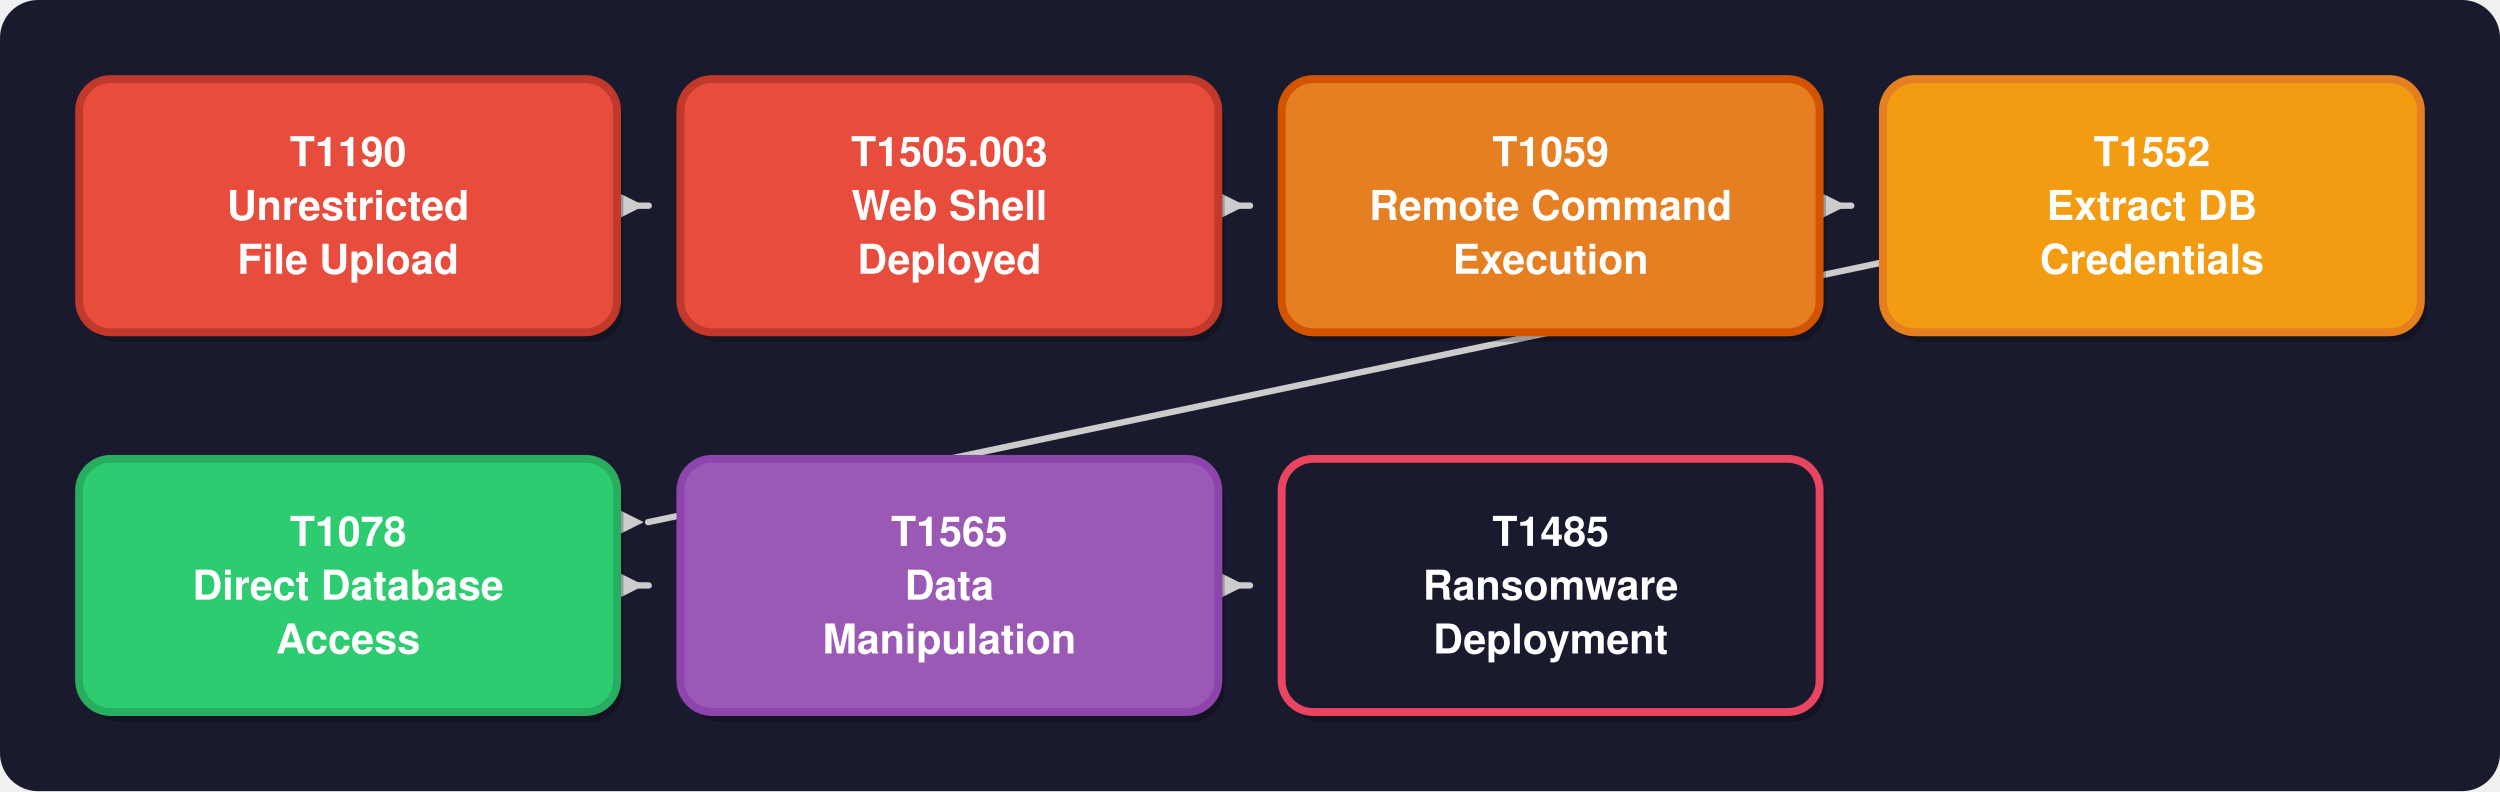
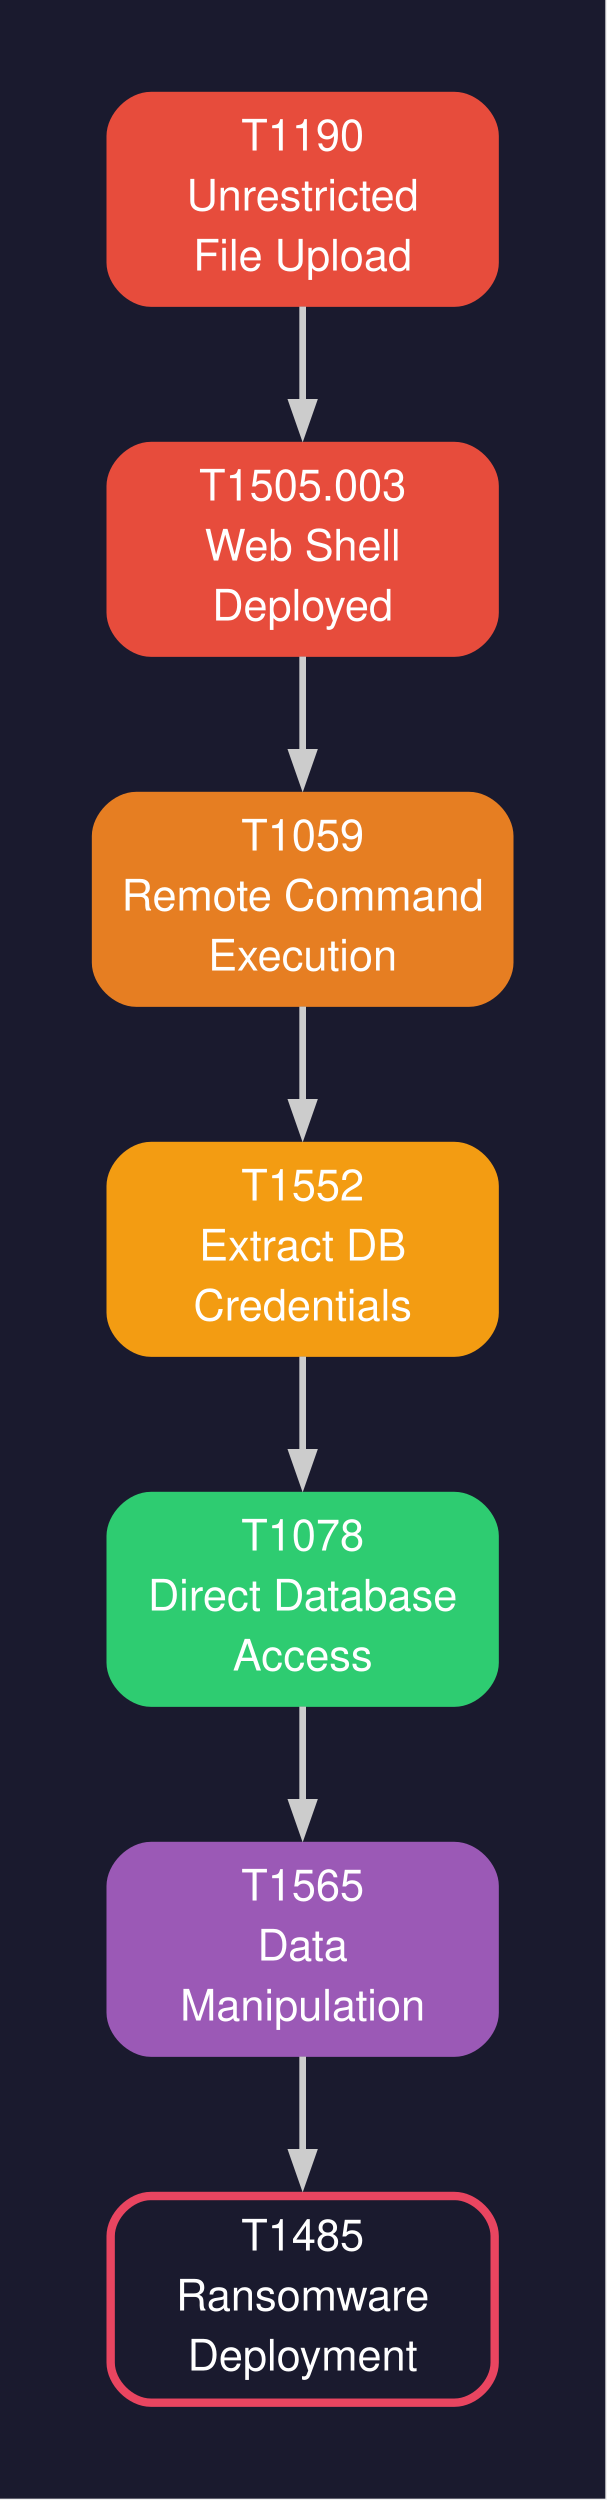
- <svg xmlns="http://www.w3.org/2000/svg" version="1.1" width="790" height="250" viewBox="-5 -5 790 250">
-   <defs>
-     <marker id="ahcccccc" viewBox="0 0 10 10" refX="9" refY="5" markerWidth="7" markerHeight="7" orient="auto-start-auto">
-       <path d="M 0 1 L 8 5 L 0 9 z" fill="#cccccc" />
-     </marker>
-   </defs>
-   <rect x="-5" y="-5" width="790" height="250" fill="#1a1a2e" rx="12" ry="12" />
-   <line x1="190.0" y1="60.0" x2="200.0" y2="60.0" stroke="#cccccc" stroke-width="2" stroke-linecap="round" marker-end="url(#ahcccccc)" />
-   <line x1="380.0" y1="60.0" x2="390.0" y2="60.0" stroke="#cccccc" stroke-width="2" stroke-linecap="round" marker-end="url(#ahcccccc)" />
-   <line x1="570.0" y1="60.0" x2="580.0" y2="60.0" stroke="#cccccc" stroke-width="2" stroke-linecap="round" marker-end="url(#ahcccccc)" />
-   <line x1="590.0" y1="77.9" x2="199.8" y2="160.0" stroke="#cccccc" stroke-width="2" stroke-linecap="round" marker-end="url(#ahcccccc)" />
-   <line x1="190.0" y1="180.0" x2="200.0" y2="180.0" stroke="#cccccc" stroke-width="2" stroke-linecap="round" marker-end="url(#ahcccccc)" />
-   <line x1="380.0" y1="180.0" x2="390.0" y2="180.0" stroke="#cccccc" stroke-width="2" stroke-linecap="round" marker-end="url(#ahcccccc)" />
-   <rect x="22" y="23" width="170" height="80" rx="10" ry="10" fill="black" fill-opacity="0.25" />
-   <rect x="20" y="20" width="170" height="80" rx="10" ry="10" fill="#e74c3c" stroke="#c0392b" stroke-width="2.5" />
-   <text x="105.0" y="47.5" text-anchor="middle" font-family="Segoe UI,Helvetica,Arial,sans-serif" font-size="13" font-weight="700" fill="#ffffff">T1190</text>
-   <text x="105.0" y="64.5" text-anchor="middle" font-family="Segoe UI,Helvetica,Arial,sans-serif" font-size="13" font-weight="700" fill="#ffffff">Unrestricted</text>
-   <text x="105.0" y="81.5" text-anchor="middle" font-family="Segoe UI,Helvetica,Arial,sans-serif" font-size="13" font-weight="700" fill="#ffffff">File Upload</text>
-   <rect x="212" y="23" width="170" height="80" rx="10" ry="10" fill="black" fill-opacity="0.25" />
-   <rect x="210" y="20" width="170" height="80" rx="10" ry="10" fill="#e74c3c" stroke="#c0392b" stroke-width="2.5" />
-   <text x="295.0" y="47.5" text-anchor="middle" font-family="Segoe UI,Helvetica,Arial,sans-serif" font-size="13" font-weight="700" fill="#ffffff">T1505.003</text>
-   <text x="295.0" y="64.5" text-anchor="middle" font-family="Segoe UI,Helvetica,Arial,sans-serif" font-size="13" font-weight="700" fill="#ffffff">Web Shell</text>
-   <text x="295.0" y="81.5" text-anchor="middle" font-family="Segoe UI,Helvetica,Arial,sans-serif" font-size="13" font-weight="700" fill="#ffffff">Deployed</text>
-   <rect x="402" y="23" width="170" height="80" rx="10" ry="10" fill="black" fill-opacity="0.25" />
-   <rect x="400" y="20" width="170" height="80" rx="10" ry="10" fill="#e67e22" stroke="#d35400" stroke-width="2.5" />
-   <text x="485.0" y="47.5" text-anchor="middle" font-family="Segoe UI,Helvetica,Arial,sans-serif" font-size="13" font-weight="700" fill="#ffffff">T1059</text>
-   <text x="485.0" y="64.5" text-anchor="middle" font-family="Segoe UI,Helvetica,Arial,sans-serif" font-size="13" font-weight="700" fill="#ffffff">Remote Command</text>
-   <text x="485.0" y="81.5" text-anchor="middle" font-family="Segoe UI,Helvetica,Arial,sans-serif" font-size="13" font-weight="700" fill="#ffffff">Execution</text>
-   <rect x="592" y="23" width="170" height="80" rx="10" ry="10" fill="black" fill-opacity="0.25" />
-   <rect x="590" y="20" width="170" height="80" rx="10" ry="10" fill="#f39c12" stroke="#e67e22" stroke-width="2.5" />
-   <text x="675.0" y="47.5" text-anchor="middle" font-family="Segoe UI,Helvetica,Arial,sans-serif" font-size="13" font-weight="700" fill="#ffffff">T1552</text>
-   <text x="675.0" y="64.5" text-anchor="middle" font-family="Segoe UI,Helvetica,Arial,sans-serif" font-size="13" font-weight="700" fill="#ffffff">Extract DB</text>
-   <text x="675.0" y="81.5" text-anchor="middle" font-family="Segoe UI,Helvetica,Arial,sans-serif" font-size="13" font-weight="700" fill="#ffffff">Credentials</text>
-   <rect x="22" y="143" width="170" height="80" rx="10" ry="10" fill="black" fill-opacity="0.25" />
-   <rect x="20" y="140" width="170" height="80" rx="10" ry="10" fill="#2ecc71" stroke="#27ae60" stroke-width="2.5" />
-   <text x="105.0" y="167.5" text-anchor="middle" font-family="Segoe UI,Helvetica,Arial,sans-serif" font-size="13" font-weight="700" fill="#ffffff">T1078</text>
-   <text x="105.0" y="184.5" text-anchor="middle" font-family="Segoe UI,Helvetica,Arial,sans-serif" font-size="13" font-weight="700" fill="#ffffff">Direct Database</text>
-   <text x="105.0" y="201.5" text-anchor="middle" font-family="Segoe UI,Helvetica,Arial,sans-serif" font-size="13" font-weight="700" fill="#ffffff">Access</text>
-   <rect x="212" y="143" width="170" height="80" rx="10" ry="10" fill="black" fill-opacity="0.25" />
-   <rect x="210" y="140" width="170" height="80" rx="10" ry="10" fill="#9b59b6" stroke="#8e44ad" stroke-width="2.5" />
-   <text x="295.0" y="167.5" text-anchor="middle" font-family="Segoe UI,Helvetica,Arial,sans-serif" font-size="13" font-weight="700" fill="#ffffff">T1565</text>
-   <text x="295.0" y="184.5" text-anchor="middle" font-family="Segoe UI,Helvetica,Arial,sans-serif" font-size="13" font-weight="700" fill="#ffffff">Data</text>
-   <text x="295.0" y="201.5" text-anchor="middle" font-family="Segoe UI,Helvetica,Arial,sans-serif" font-size="13" font-weight="700" fill="#ffffff">Manipulation</text>
-   <rect x="402" y="143" width="170" height="80" rx="10" ry="10" fill="black" fill-opacity="0.25" />
-   <rect x="400" y="140" width="170" height="80" rx="10" ry="10" fill="#1a1a2e" stroke="#e94560" stroke-width="2.5" />
-   <text x="485.0" y="167.5" text-anchor="middle" font-family="Segoe UI,Helvetica,Arial,sans-serif" font-size="13" font-weight="700" fill="#ffffff">T1485</text>
-   <text x="485.0" y="184.5" text-anchor="middle" font-family="Segoe UI,Helvetica,Arial,sans-serif" font-size="13" font-weight="700" fill="#ffffff">Ransomware</text>
-   <text x="485.0" y="201.5" text-anchor="middle" font-family="Segoe UI,Helvetica,Arial,sans-serif" font-size="13" font-weight="700" fill="#ffffff">Deployment</text>
+ <svg xmlns="http://www.w3.org/2000/svg" width="182pt" height="750pt" viewBox="0.00 0.00 182.00 750.00">
+   <g id="graph0" class="graph" transform="scale(1 1) rotate(0) translate(28.8 720.8)">
+     <polygon fill="#1a1a2e" stroke="none" points="-28.8,28.8 -28.8,-720.8 152.8,-720.8 152.8,28.8 -28.8,28.8" />
+     <g id="node1" class="node">
+       <path fill="#e74c3c" stroke="#e74c3c" stroke-width="2.5" d="M107.6,-692C107.6,-692 16.4,-692 16.4,-692 10.4,-692 4.4,-686 4.4,-680 4.4,-680 4.4,-642 4.4,-642 4.4,-636 10.4,-630 16.4,-630 16.4,-630 107.6,-630 107.6,-630 113.6,-630 119.6,-636 119.6,-642 119.6,-642 119.6,-680 119.6,-680 119.6,-686 113.6,-692 107.6,-692" />
+       <text xml:space="preserve" text-anchor="middle" x="62" y="-675.65" font-family="Segoe UI,Helvetica,Arial,sans-serif" font-size="13.00" fill="white">T1190</text>
+       <text xml:space="preserve" text-anchor="middle" x="62" y="-657.65" font-family="Segoe UI,Helvetica,Arial,sans-serif" font-size="13.00" fill="white">Unrestricted</text>
+       <text xml:space="preserve" text-anchor="middle" x="62" y="-639.65" font-family="Segoe UI,Helvetica,Arial,sans-serif" font-size="13.00" fill="white">File Upload</text>
+     </g>
+     <g id="node2" class="node">
+       <path fill="#e74c3c" stroke="#e74c3c" stroke-width="2.5" d="M107.6,-587C107.6,-587 16.4,-587 16.4,-587 10.4,-587 4.4,-581 4.4,-575 4.4,-575 4.4,-537 4.4,-537 4.4,-531 10.4,-525 16.4,-525 16.4,-525 107.6,-525 107.6,-525 113.6,-525 119.6,-531 119.6,-537 119.6,-537 119.6,-575 119.6,-575 119.6,-581 113.6,-587 107.6,-587" />
+       <text xml:space="preserve" text-anchor="middle" x="62" y="-570.65" font-family="Segoe UI,Helvetica,Arial,sans-serif" font-size="13.00" fill="white">T1505.003</text>
+       <text xml:space="preserve" text-anchor="middle" x="62" y="-552.65" font-family="Segoe UI,Helvetica,Arial,sans-serif" font-size="13.00" fill="white">Web Shell</text>
+       <text xml:space="preserve" text-anchor="middle" x="62" y="-534.65" font-family="Segoe UI,Helvetica,Arial,sans-serif" font-size="13.00" fill="white">Deployed</text>
+     </g>
+     <g id="edge1" class="edge">
+       <path fill="none" stroke="#cccccc" stroke-width="2" d="M62,-628.82C62,-619.74 62,-609.66 62,-600" />
+       <polygon fill="#cccccc" stroke="#cccccc" stroke-width="2" points="65.15,-600.1 62,-591.1 58.85,-600.1 65.15,-600.1" />
+     </g>
+     <g id="node3" class="node">
+       <path fill="#e67e22" stroke="#e67e22" stroke-width="2.5" d="M112,-482C112,-482 12,-482 12,-482 6,-482 0,-476 0,-470 0,-470 0,-432 0,-432 0,-426 6,-420 12,-420 12,-420 112,-420 112,-420 118,-420 124,-426 124,-432 124,-432 124,-470 124,-470 124,-476 118,-482 112,-482" />
+       <text xml:space="preserve" text-anchor="middle" x="62" y="-465.65" font-family="Segoe UI,Helvetica,Arial,sans-serif" font-size="13.00" fill="white">T1059</text>
+       <text xml:space="preserve" text-anchor="middle" x="62" y="-447.65" font-family="Segoe UI,Helvetica,Arial,sans-serif" font-size="13.00" fill="white">Remote Command</text>
+       <text xml:space="preserve" text-anchor="middle" x="62" y="-429.65" font-family="Segoe UI,Helvetica,Arial,sans-serif" font-size="13.00" fill="white">Execution</text>
+     </g>
+     <g id="edge2" class="edge">
+       <path fill="none" stroke="#cccccc" stroke-width="2" d="M62,-523.82C62,-514.74 62,-504.66 62,-495" />
+       <polygon fill="#cccccc" stroke="#cccccc" stroke-width="2" points="65.15,-495.1 62,-486.1 58.85,-495.1 65.15,-495.1" />
+     </g>
+     <g id="node4" class="node">
+       <path fill="#f39c12" stroke="#f39c12" stroke-width="2.5" d="M107.6,-377C107.6,-377 16.4,-377 16.4,-377 10.4,-377 4.4,-371 4.4,-365 4.4,-365 4.4,-327 4.4,-327 4.4,-321 10.4,-315 16.4,-315 16.4,-315 107.6,-315 107.6,-315 113.6,-315 119.6,-321 119.6,-327 119.6,-327 119.6,-365 119.6,-365 119.6,-371 113.6,-377 107.6,-377" />
+       <text xml:space="preserve" text-anchor="middle" x="62" y="-360.65" font-family="Segoe UI,Helvetica,Arial,sans-serif" font-size="13.00" fill="white">T1552</text>
+       <text xml:space="preserve" text-anchor="middle" x="62" y="-342.65" font-family="Segoe UI,Helvetica,Arial,sans-serif" font-size="13.00" fill="white">Extract DB</text>
+       <text xml:space="preserve" text-anchor="middle" x="62" y="-324.65" font-family="Segoe UI,Helvetica,Arial,sans-serif" font-size="13.00" fill="white">Credentials</text>
+     </g>
+     <g id="edge3" class="edge">
+       <path fill="none" stroke="#cccccc" stroke-width="2" d="M62,-418.82C62,-409.74 62,-399.66 62,-390" />
+       <polygon fill="#cccccc" stroke="#cccccc" stroke-width="2" points="65.15,-390.1 62,-381.1 58.85,-390.1 65.15,-390.1" />
+     </g>
+     <g id="node5" class="node">
+       <path fill="#2ecc71" stroke="#2ecc71" stroke-width="2.5" d="M107.6,-272C107.6,-272 16.4,-272 16.4,-272 10.4,-272 4.4,-266 4.4,-260 4.4,-260 4.4,-222 4.4,-222 4.4,-216 10.4,-210 16.4,-210 16.4,-210 107.6,-210 107.6,-210 113.6,-210 119.6,-216 119.6,-222 119.6,-222 119.6,-260 119.6,-260 119.6,-266 113.6,-272 107.6,-272" />
+       <text xml:space="preserve" text-anchor="middle" x="62" y="-255.65" font-family="Segoe UI,Helvetica,Arial,sans-serif" font-size="13.00" fill="white">T1078</text>
+       <text xml:space="preserve" text-anchor="middle" x="62" y="-237.65" font-family="Segoe UI,Helvetica,Arial,sans-serif" font-size="13.00" fill="white">Direct Database</text>
+       <text xml:space="preserve" text-anchor="middle" x="62" y="-219.65" font-family="Segoe UI,Helvetica,Arial,sans-serif" font-size="13.00" fill="white">Access</text>
+     </g>
+     <g id="edge4" class="edge">
+       <path fill="none" stroke="#cccccc" stroke-width="2" d="M62,-313.82C62,-304.74 62,-294.66 62,-285" />
+       <polygon fill="#cccccc" stroke="#cccccc" stroke-width="2" points="65.15,-285.1 62,-276.1 58.85,-285.1 65.15,-285.1" />
+     </g>
+     <g id="node6" class="node">
+       <path fill="#9b59b6" stroke="#9b59b6" stroke-width="2.5" d="M107.6,-167C107.6,-167 16.4,-167 16.4,-167 10.4,-167 4.4,-161 4.4,-155 4.4,-155 4.4,-117 4.4,-117 4.4,-111 10.4,-105 16.4,-105 16.4,-105 107.6,-105 107.6,-105 113.6,-105 119.6,-111 119.6,-117 119.6,-117 119.6,-155 119.6,-155 119.6,-161 113.6,-167 107.6,-167" />
+       <text xml:space="preserve" text-anchor="middle" x="62" y="-150.65" font-family="Segoe UI,Helvetica,Arial,sans-serif" font-size="13.00" fill="white">T1565</text>
+       <text xml:space="preserve" text-anchor="middle" x="62" y="-132.65" font-family="Segoe UI,Helvetica,Arial,sans-serif" font-size="13.00" fill="white">Data</text>
+       <text xml:space="preserve" text-anchor="middle" x="62" y="-114.65" font-family="Segoe UI,Helvetica,Arial,sans-serif" font-size="13.00" fill="white">Manipulation</text>
+     </g>
+     <g id="edge5" class="edge">
+       <path fill="none" stroke="#cccccc" stroke-width="2" d="M62,-208.82C62,-199.74 62,-189.66 62,-180" />
+       <polygon fill="#cccccc" stroke="#cccccc" stroke-width="2" points="65.15,-180.1 62,-171.1 58.85,-180.1 65.15,-180.1" />
+     </g>
+     <g id="node7" class="node">
+       <path fill="#1a1a2e" stroke="#e94560" stroke-width="2.5" d="M107.6,-62C107.6,-62 16.4,-62 16.4,-62 10.4,-62 4.4,-56 4.4,-50 4.4,-50 4.4,-12 4.4,-12 4.4,-6 10.4,0 16.4,0 16.4,0 107.6,0 107.6,0 113.6,0 119.6,-6 119.6,-12 119.6,-12 119.6,-50 119.6,-50 119.6,-56 113.6,-62 107.6,-62" />
+       <text xml:space="preserve" text-anchor="middle" x="62" y="-45.65" font-family="Segoe UI,Helvetica,Arial,sans-serif" font-size="13.00" fill="white">T1485</text>
+       <text xml:space="preserve" text-anchor="middle" x="62" y="-27.65" font-family="Segoe UI,Helvetica,Arial,sans-serif" font-size="13.00" fill="white">Ransomware</text>
+       <text xml:space="preserve" text-anchor="middle" x="62" y="-9.65" font-family="Segoe UI,Helvetica,Arial,sans-serif" font-size="13.00" fill="white">Deployment</text>
+     </g>
+     <g id="edge6" class="edge">
+       <path fill="none" stroke="#cccccc" stroke-width="2" d="M62,-103.82C62,-94.74 62,-84.66 62,-75" />
+       <polygon fill="#cccccc" stroke="#cccccc" stroke-width="2" points="65.15,-75.1 62,-66.1 58.85,-75.1 65.15,-75.1" />
+     </g>
+   </g>
</svg>
